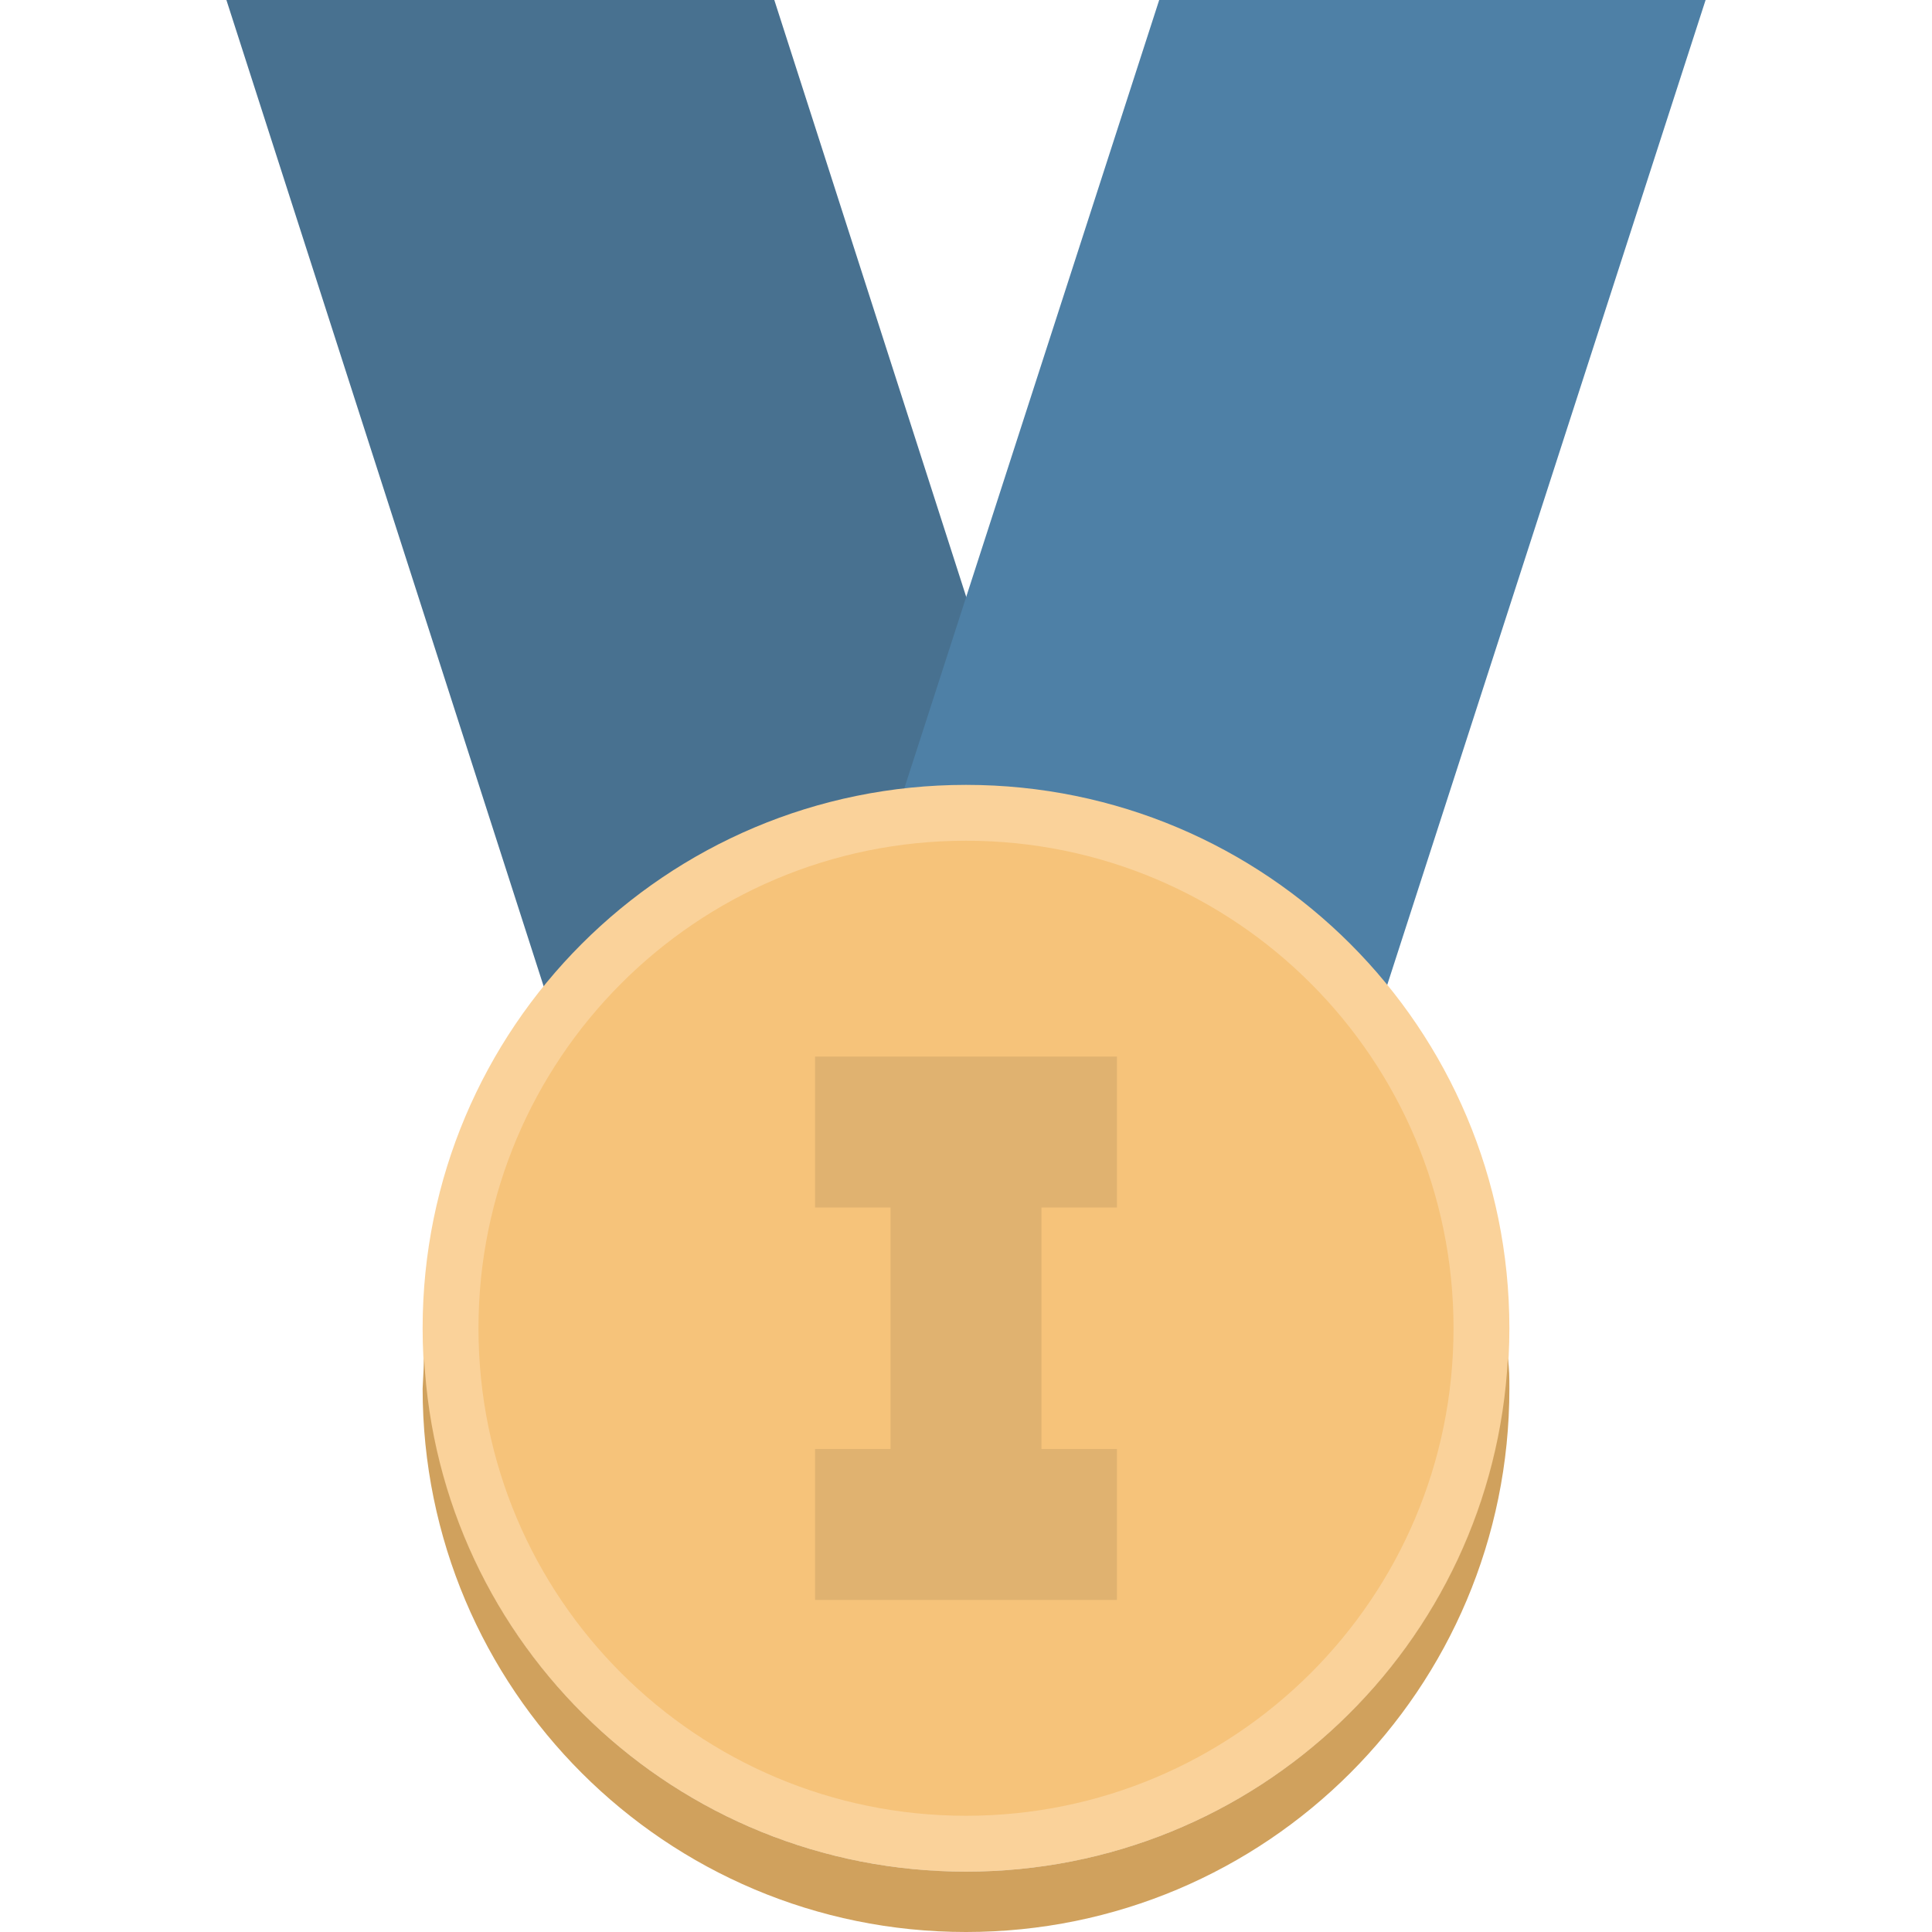
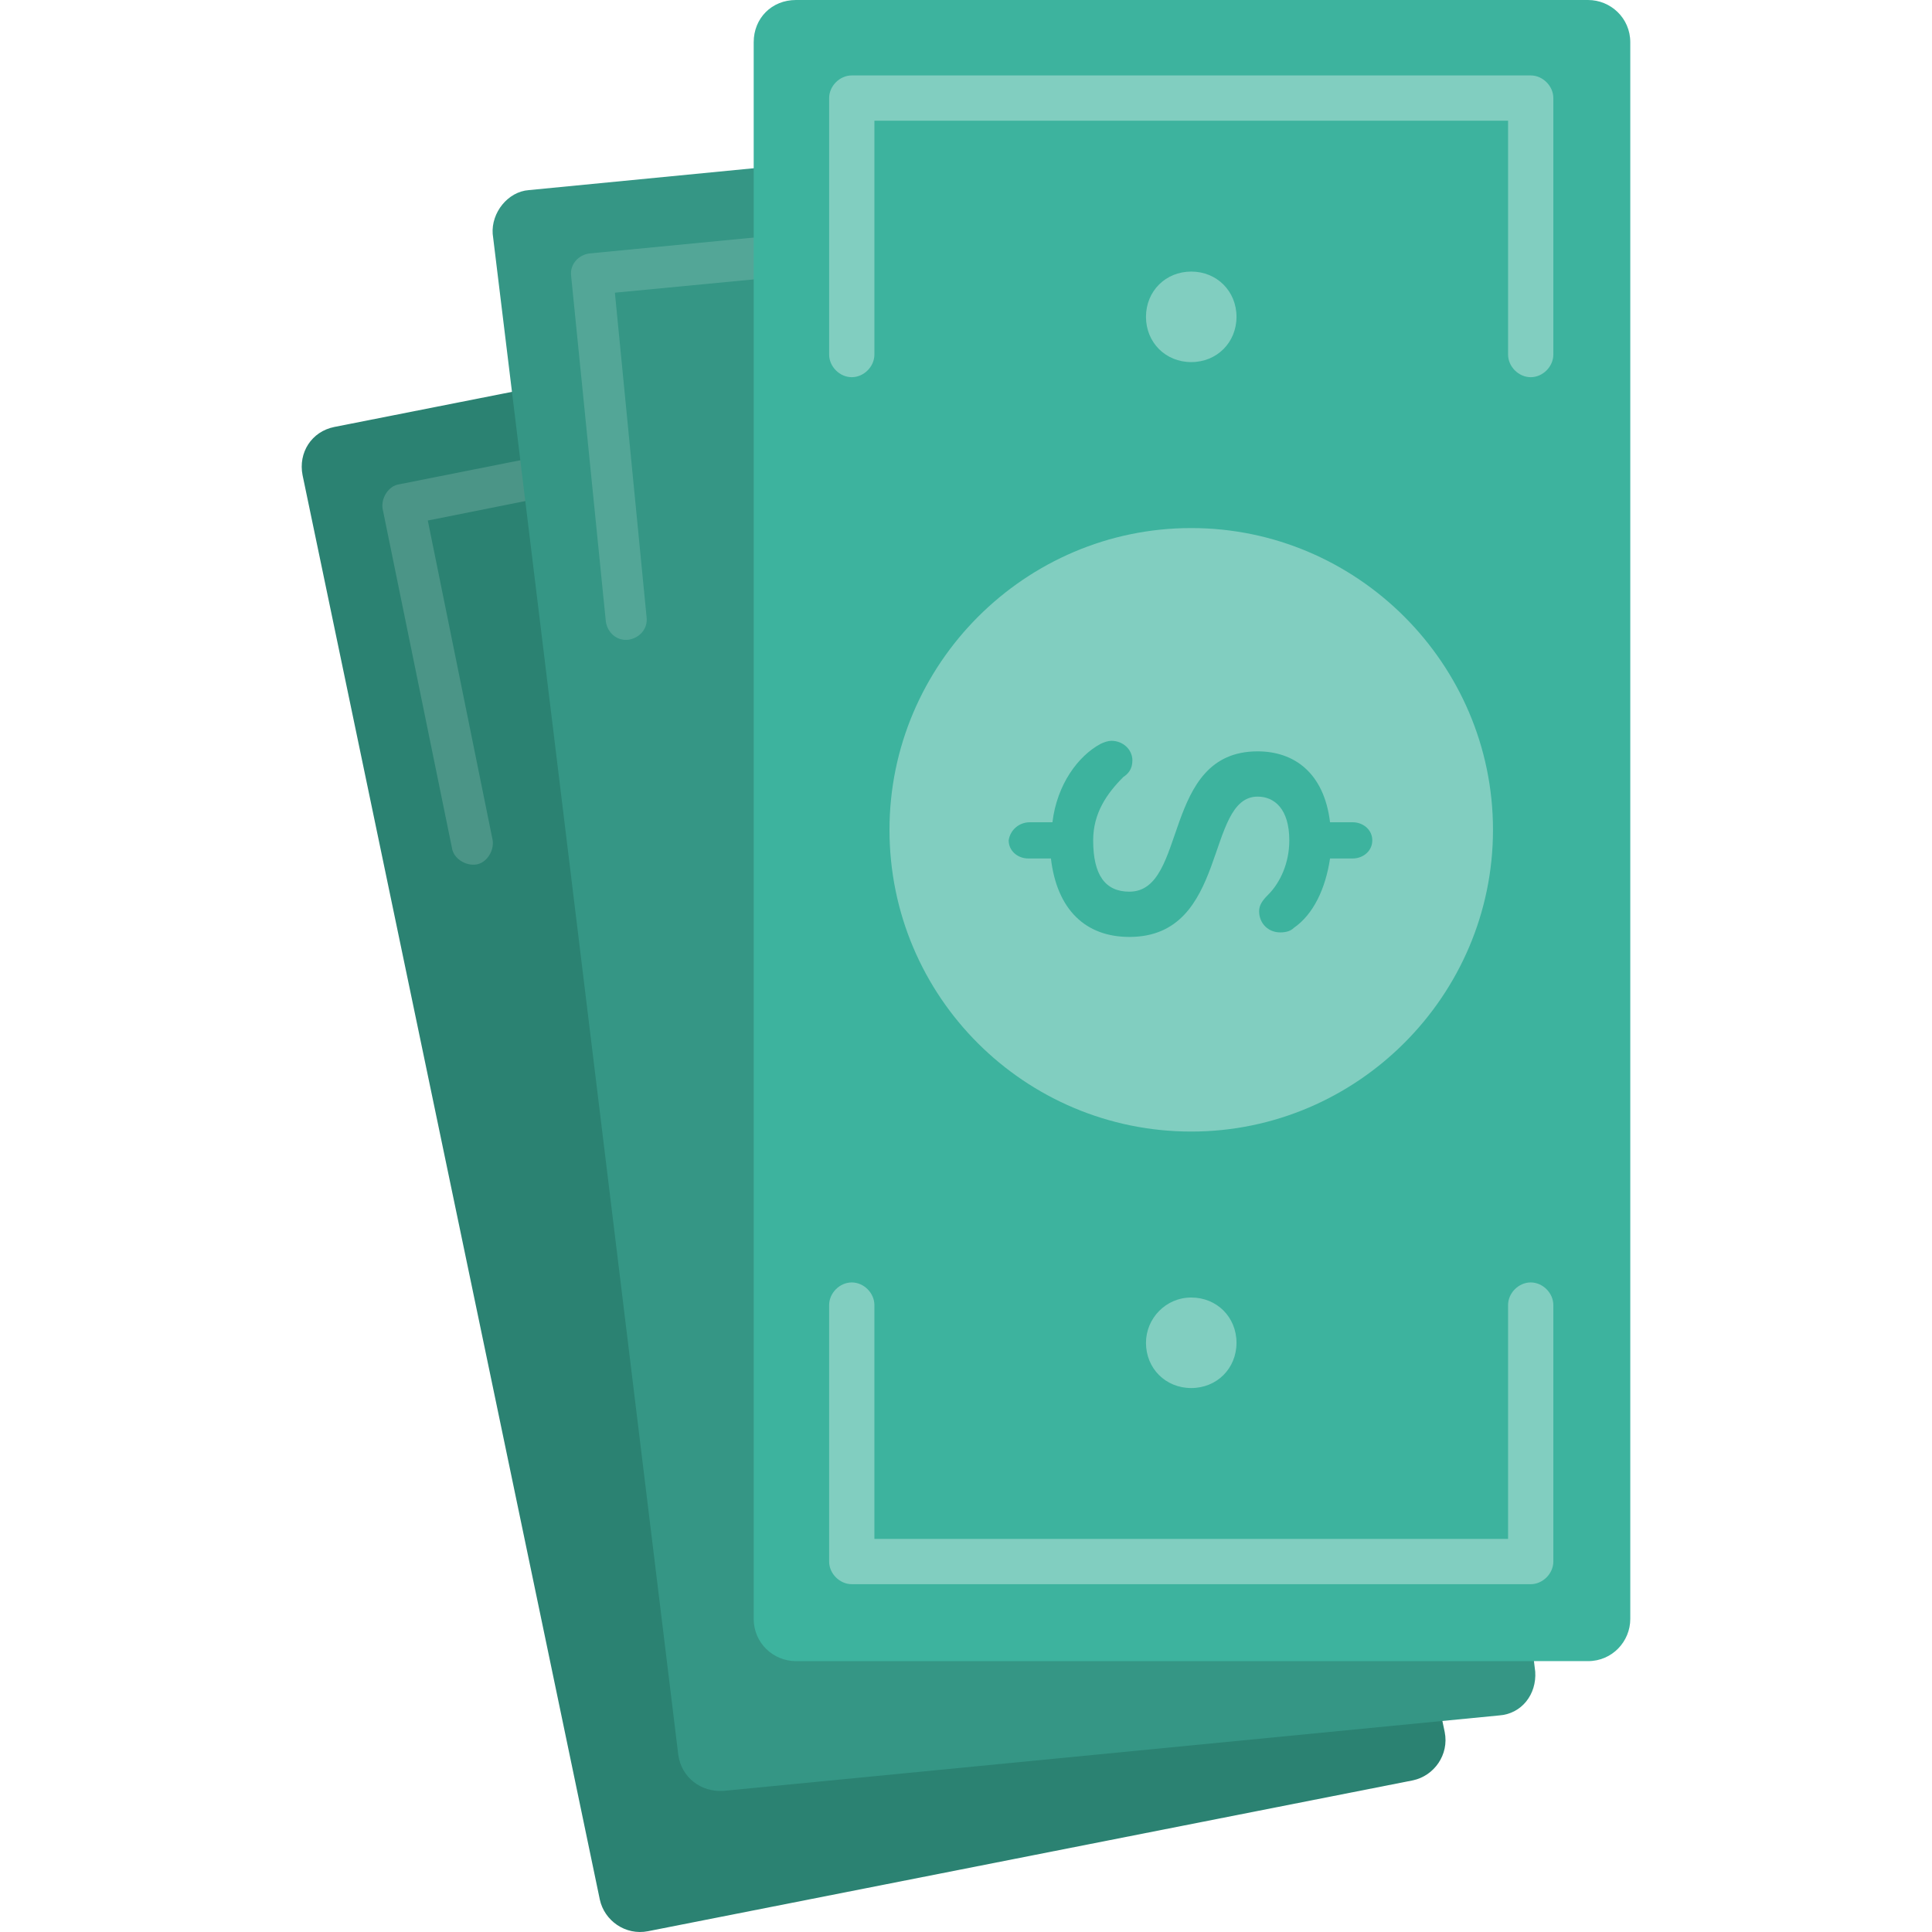
- <svg xmlns="http://www.w3.org/2000/svg" version="1.1" id="Layer_1" x="0px" y="0px" viewBox="0 0 504.123 504.123" style="enable-background:new 0 0 504.123 504.123;" xml:space="preserve">
-   <path style="fill:#487190;" d="M59.077,0L163.84,325.711l131.151-36.628L202.043,0H59.077z" />
-   <path style="fill:#4E80A6;" d="M302.474,0l-93.342,288.689l130.757,36.628L445.046,0H302.474z" />
-   <path style="fill:#FAD29A;" d="M252.062,204.8c78.375,0,141.785,63.409,141.785,141.785S330.438,488.37,252.062,488.37  s-141.785-63.41-141.785-141.785S173.686,204.8,252.062,204.8z" />
-   <path style="fill:#D0A15D;" d="M252.062,488.369c-75.618,0-137.452-59.077-141.391-133.908l-0.394,7.877  c0,78.375,63.409,141.785,141.785,141.785s141.785-63.409,141.785-141.785c0-2.757,0-5.12-0.394-7.877  C389.514,429.292,327.68,488.369,252.062,488.369z" />
-   <path style="fill:#F6C37A;" d="M252.062,219.372c70.498,0,127.212,57.108,127.212,127.212c0,70.498-57.108,127.212-127.212,127.212  S124.85,417.082,124.85,346.584C124.849,276.48,181.563,219.372,252.062,219.372z" />
-   <path style="fill:#E0B270;" d="M291.446,315.077v-39.385h-78.769v39.385h19.692v63.015h-19.692v39.385h78.769v-39.385h-19.692  v-63.015L291.446,315.077L291.446,315.077z" />
+ <svg xmlns="http://www.w3.org/2000/svg" version="1.1" id="Layer_1" x="0px" y="0px" viewBox="0 0 504.333 504.333" style="enable-background:new 0 0 504.333 504.333;" xml:space="preserve">
+   <path style="fill:#2B8272;" d="M87.258,111.458l199.286-39.385c5.908-1.182,11.422,2.757,12.603,8.271l77.982,371.791  c1.182,5.908-2.757,11.422-8.271,12.603l-199.68,39.385c-5.908,1.182-11.422-2.757-12.603-8.271l-77.587-371.79  C77.806,118.154,81.351,112.64,87.258,111.458z" />
+   <path style="fill:#4B9587;" d="M297.178,185.895L279.061,97.28c-0.394-2.757-3.545-4.726-6.302-4.332l-168.566,33.477  c-2.757,0.394-4.726,3.545-4.332,6.302l18.117,88.615c0.394,2.757,3.545,4.726,6.302,4.332s4.726-3.545,4.332-6.302l-16.935-83.495  l157.932-31.508l16.935,83.495c0.394,2.757,3.545,4.726,6.302,4.332C295.603,191.409,297.572,188.652,297.178,185.895z" />
+   <path style="fill:#359685;" d="M138.064,49.625l202.437-19.692c5.908-0.394,11.028,3.545,11.815,9.452l48.443,396.997  c0.394,5.908-3.545,11.028-9.452,11.422L188.87,467.496c-5.908,0.394-11.028-3.545-11.815-9.452L128.612,61.046  C128.218,55.532,132.551,50.018,138.064,49.625z" />
+   <path style="fill:#53A697;" d="M330.655,54.351c-0.394-2.757-2.757-5.12-5.908-4.726L153.818,66.166  c-2.757,0.394-5.12,2.757-4.726,5.908l9.058,90.191c0.394,2.757,2.757,5.12,5.908,4.726c2.757-0.394,5.12-2.757,4.726-5.908  l-8.271-84.677l160.295-15.36l8.271,84.677c0.394,2.757,2.757,5.12,5.908,4.726c2.757-0.394,5.12-2.757,4.726-5.908  C339.714,144.542,330.655,54.351,330.655,54.351z" />
+   <path style="fill:#3DB39E;" d="M207.775,0h206.769c5.908,0,11.028,4.726,11.028,11.028v411.569c0,5.908-4.726,11.028-11.028,11.028  H207.775c-5.908,0-11.028-4.726-11.028-11.028V11.028C196.748,4.726,201.474,0,207.775,0z" />
+   <path style="fill:#81CEC0;" d="M232.194,216.615c0,43.717,35.446,78.769,78.769,78.769s78.769-35.446,78.769-78.769  s-35.446-78.769-78.769-78.769S232.194,173.292,232.194,216.615z M268.821,214.646h5.908c1.182-9.846,6.695-17.329,12.603-20.48  c0.788-0.394,1.969-0.788,2.757-0.788c3.151,0,5.514,2.363,5.514,5.12c0,2.363-1.182,3.545-2.363,4.332  c-4.332,4.332-7.877,9.452-7.877,16.542c0,9.058,3.151,13.391,9.452,13.391c15.36,0,8.271-36.628,33.477-36.628  c9.452,0,17.329,5.514,18.905,18.511h5.908c2.757,0,5.12,1.969,5.12,4.726s-2.363,4.726-5.12,4.726h-5.908  c-1.182,7.877-4.332,14.572-9.452,18.117c-0.788,0.788-1.969,1.182-3.545,1.182c-3.151,0-5.514-2.363-5.514-5.514  c0-1.575,0.788-2.757,2.363-4.332c3.151-3.151,5.514-8.271,5.514-14.178c0-8.271-3.938-11.422-8.271-11.422  c-13.785,0-7.483,36.628-33.477,36.628c-11.422,0-18.905-7.089-20.48-20.48h-5.908c-2.757,0-5.12-1.969-5.12-4.726  C263.701,216.615,266.064,214.646,268.821,214.646z M399.578,334.769c-3.151,0-5.908,2.757-5.908,5.908v61.046H228.255v-61.046  c0-3.151-2.757-5.908-5.908-5.908s-5.908,2.757-5.908,5.908v66.954c0,3.151,2.757,5.908,5.908,5.908h177.231  c3.151,0,5.908-2.757,5.908-5.908v-66.954C405.486,337.526,402.729,334.769,399.578,334.769z M399.578,19.692h-177.23  c-3.151,0-5.908,2.757-5.908,5.908v66.954c0,3.151,2.757,5.908,5.908,5.908s5.908-2.757,5.908-5.908V31.508h165.415v61.046  c0,3.151,2.757,5.908,5.908,5.908s5.908-2.757,5.908-5.908V25.6C405.486,22.449,402.729,19.692,399.578,19.692z M299.148,350.523  c0,6.695,5.12,11.815,11.815,11.815s11.815-5.12,11.815-11.815s-5.12-11.815-11.815-11.815S299.148,344.222,299.148,350.523z   M322.778,82.708c0-6.695-5.12-11.815-11.815-11.815s-11.815,5.12-11.815,11.815s5.12,11.815,11.815,11.815  S322.778,89.403,322.778,82.708z" />
  <g>
</g>
  <g>
</g>
  <g>
</g>
  <g>
</g>
  <g>
</g>
  <g>
</g>
  <g>
</g>
  <g>
</g>
  <g>
</g>
  <g>
</g>
  <g>
</g>
  <g>
</g>
  <g>
</g>
  <g>
</g>
  <g>
</g>
</svg>
